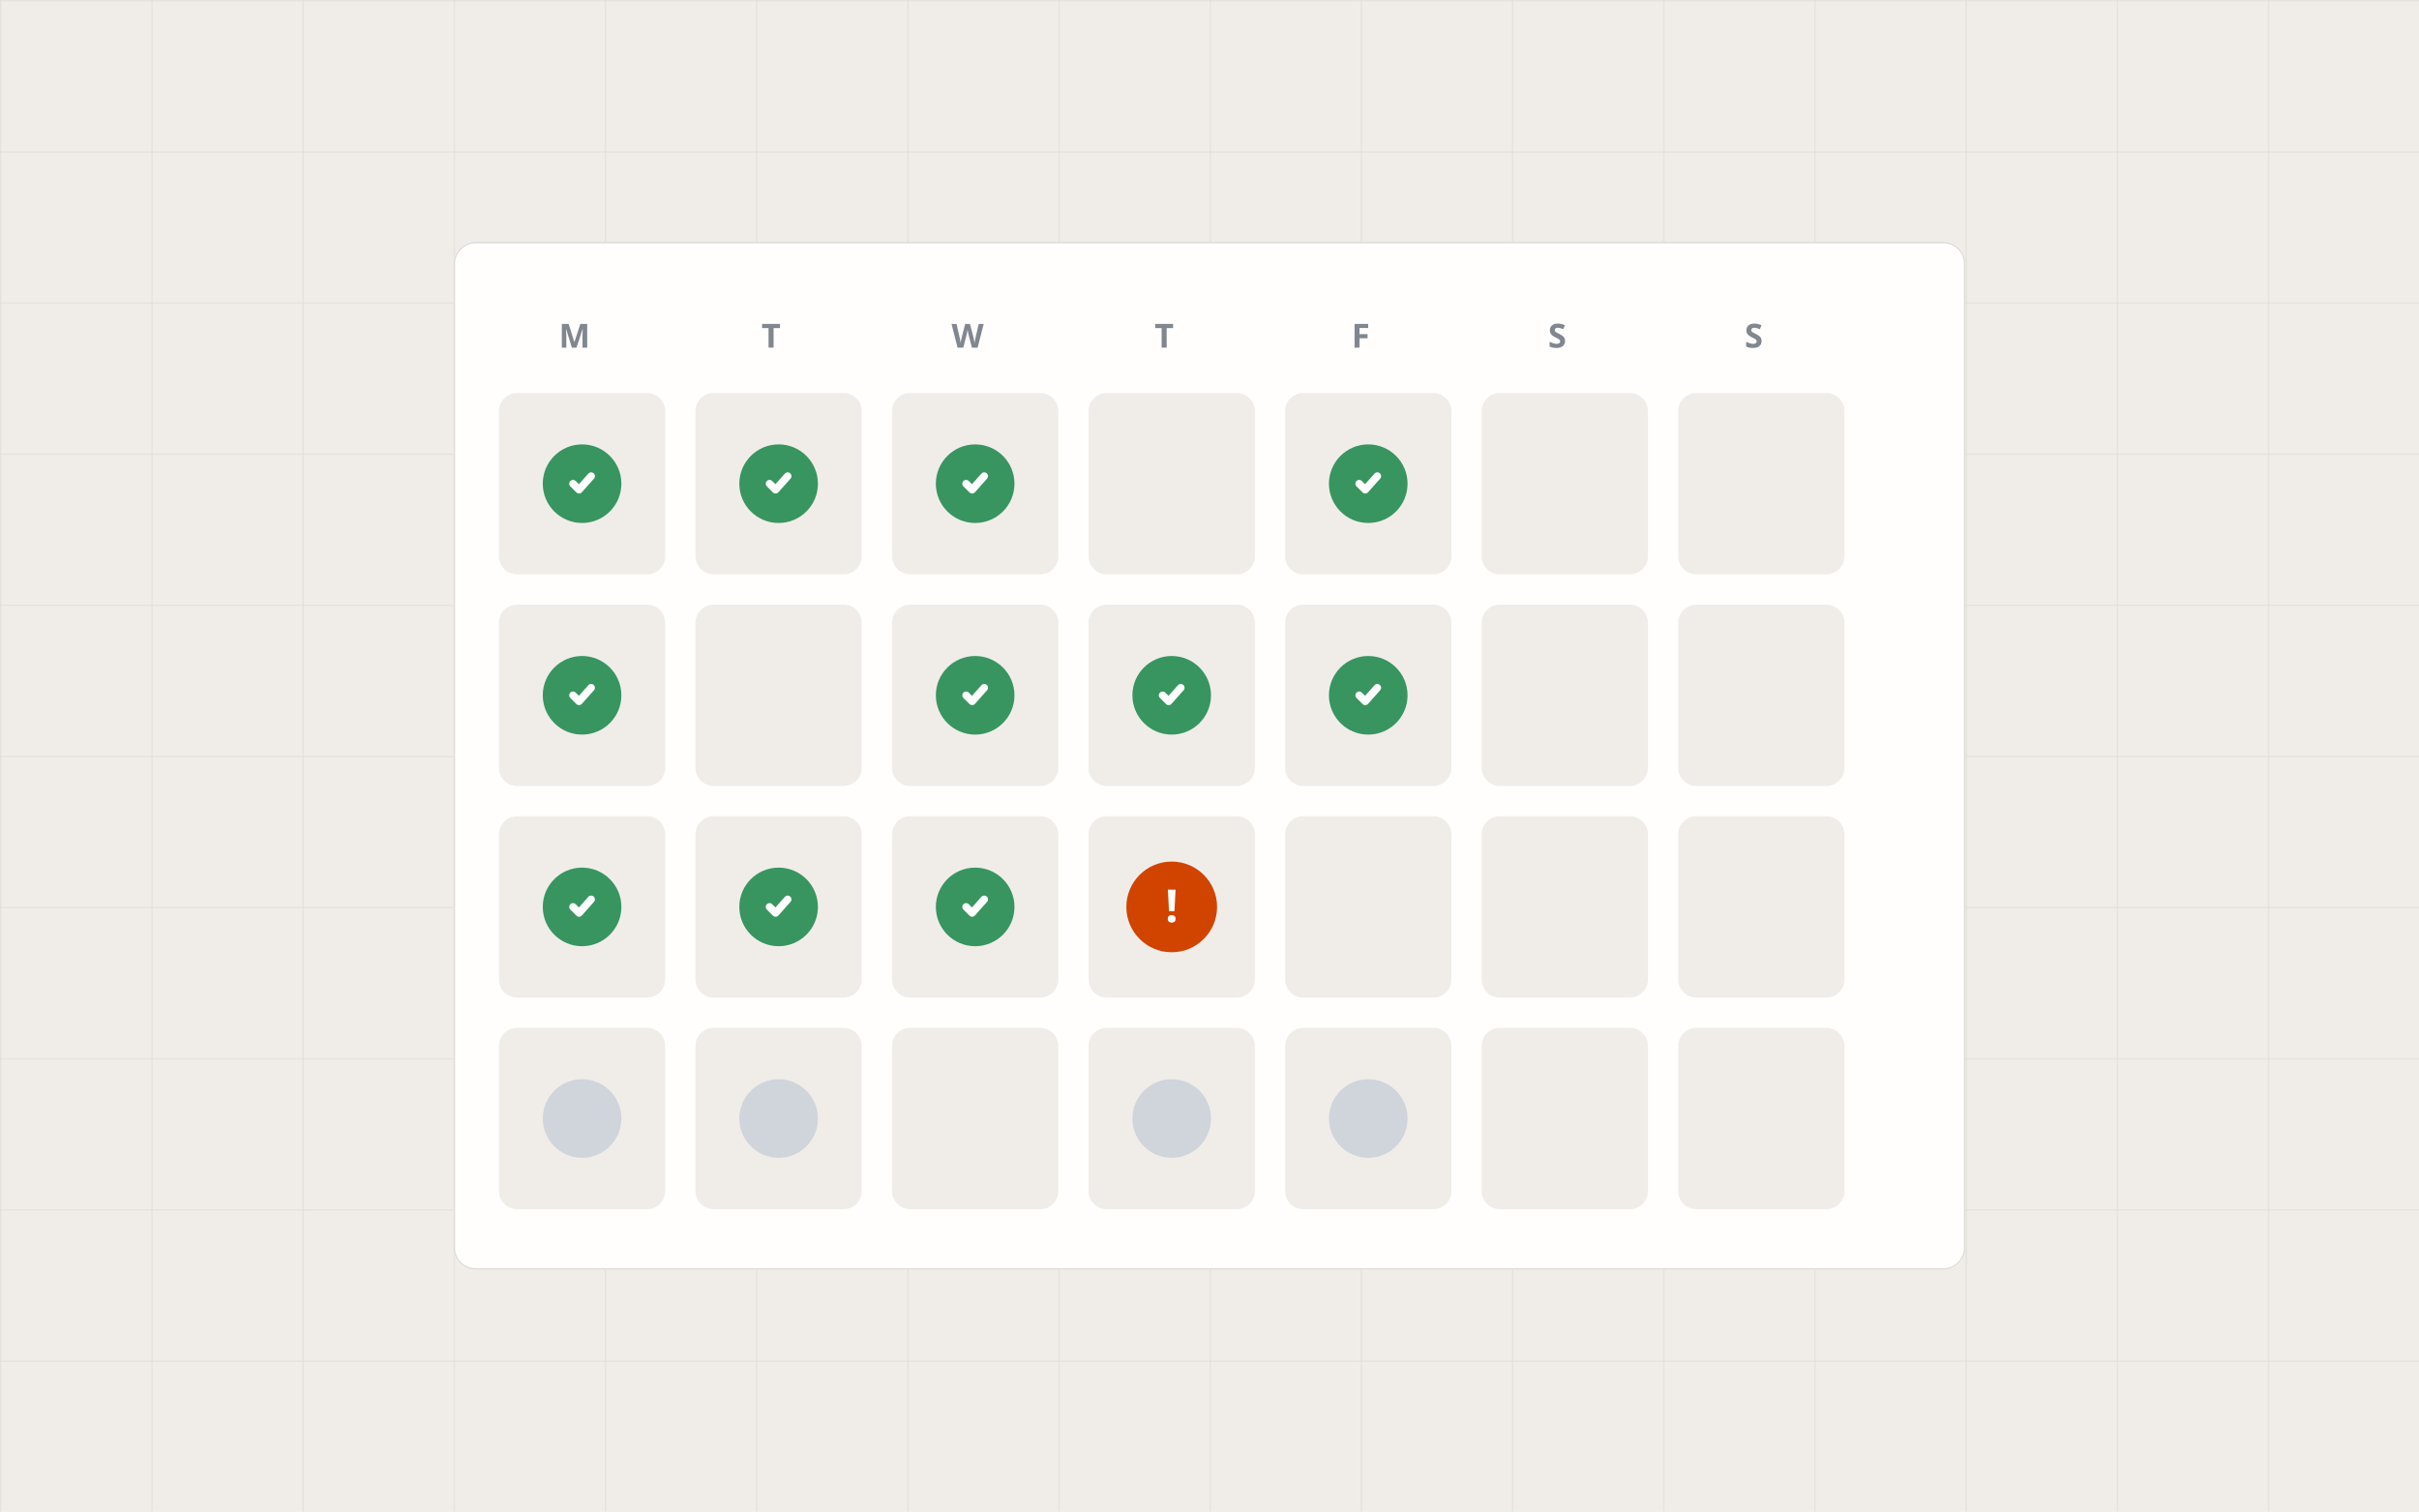
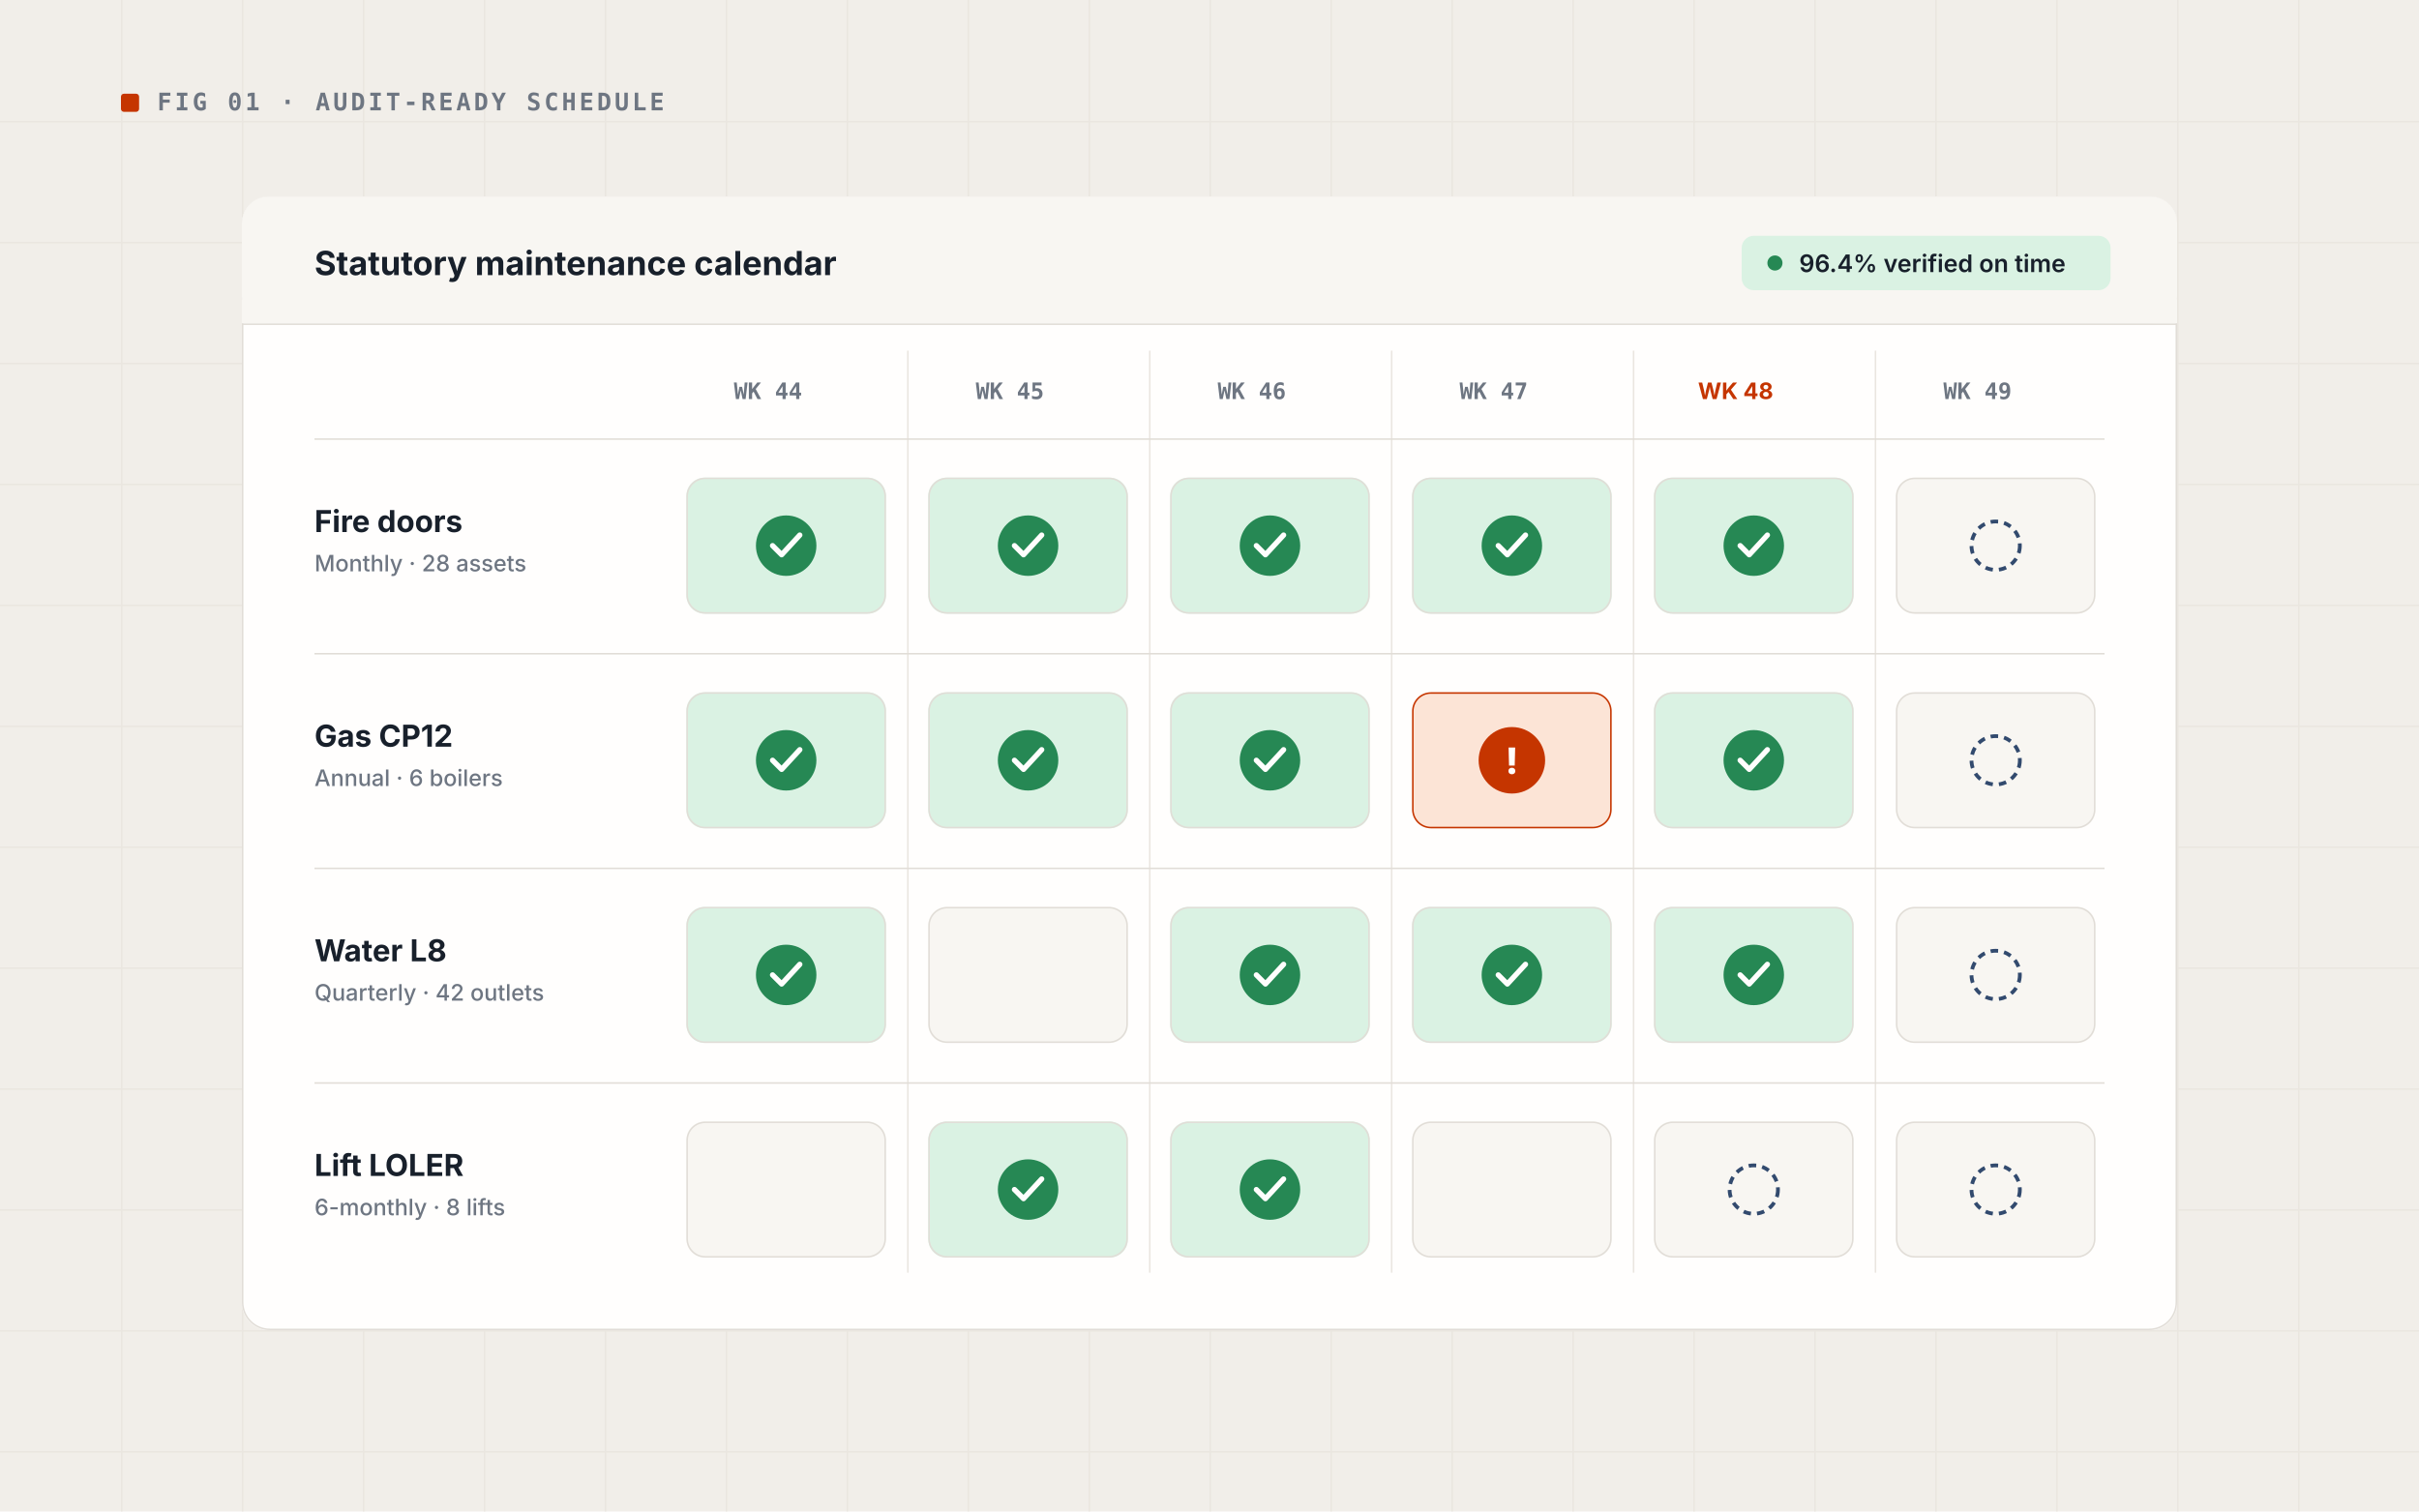
<svg xmlns="http://www.w3.org/2000/svg" viewBox="0 0 1600 1000" width="1600" height="1000">
-   <style>.s-bg{fill:#f8f6f3}.s-panel{fill:#fffefd}.s-sunk{fill:#f0ede9}.s-line{fill:#dfdcd7}.s-ink{fill:#1b222c}.s-muted{fill:#81878f}.s-faint{fill:#d0d4db}.s-acc{fill:#d14400}.s-acc2{fill:#ffdfca}.s-ok{fill:#389560}.s-ok2{fill:#d6f2de}.s-warn{fill:#e6ac3d}.s-warn2{fill:#fdedc9}.s-bad{fill:#cf4040}.s-bad2{fill:#ffe4e1}.s-data{fill:#384e6e}.s-data2{fill:#bfccdf}.s-skin{fill:#d6d3cf}.s-hair{fill:#1f2733}.s-hair2{fill:#7d838e}.s-stroke{fill:none;stroke:#dfdcd7}.s-stroke-ink{fill:none;stroke:#1b222c}.s-stroke-acc{fill:none;stroke:#d14400}.s-stroke-data{fill:none;stroke:#384e6e}.s-text{fill:#1b222c;font-family:system-ui,sans-serif}.s-text-muted{fill:#81878f;font-family:system-ui,sans-serif}.s-text-acc{fill:#d14400;font-family:system-ui,sans-serif}.s-num{fill:#1b222c;font-family:system-ui,sans-serif}.s-logo{fill:currentColor}.s-logo-text{fill:currentColor;font-family:system-ui,sans-serif}</style>
+   <style>.s-bg{fill:#f8f6f2}.s-panel{fill:#fffefd}.s-sunk{fill:#f1eee9}.s-line{fill:#e1ddd7}.s-grid{fill:#eae6e0}.s-ink{fill:#18202b}.s-ink-soft{fill:#3f4956}.s-muted{fill:#6e7682}.s-faint{fill:#cfd4dc}.s-acc{fill:#c53500}.s-acc2{fill:#fce4d6}.s-ok{fill:#268854}.s-ok2{fill:#daf2e3}.s-warn{fill:#cc8b18}.s-warn2{fill:#fcf0d2}.s-bad{fill:#c73434}.s-bad2{fill:#fce2e0}.s-data{fill:#324a6e}.s-data2{fill:#d2dce9}.s-stroke{fill:none;stroke:#e1ddd7}.s-stroke-grid{fill:none;stroke:#eae6e0}.s-stroke-ink{fill:none;stroke:#18202b}.s-stroke-panel{fill:none;stroke:#fffefd}.s-stroke-muted{fill:none;stroke:#6e7682}.s-stroke-acc{fill:none;stroke:#c53500}.s-stroke-ok{fill:none;stroke:#268854}.s-stroke-data{fill:none;stroke:#324a6e}.s-text{fill:#18202b;font-family:system-ui,-apple-system,sans-serif}.s-text-soft{fill:#3f4956;font-family:system-ui,-apple-system,sans-serif}.s-text-muted{fill:#6e7682;font-family:system-ui,-apple-system,sans-serif}.s-text-acc{fill:#c53500;font-family:system-ui,-apple-system,sans-serif}.s-text-on-acc{fill:#fffefd;font-family:system-ui,-apple-system,sans-serif}.s-text-mono{fill:#6e7682;font-family:ui-monospace,Menlo,monospace}.s-text-mono-ink{fill:#18202b;font-family:ui-monospace,Menlo,monospace}.s-num{fill:#18202b;font-family:system-ui,-apple-system,sans-serif}.s-logo{fill:currentColor}.s-logo-text{fill:currentColor;font-family:system-ui,-apple-system,sans-serif}</style>
  <rect x="0" y="0" width="1600" height="1000" class="s-sunk" />
-   <rect x="0" y="0" width="1" height="1000" class="s-line" opacity="0.6" />
-   <rect x="100" y="0" width="1" height="1000" class="s-line" opacity="0.6" />
-   <rect x="200" y="0" width="1" height="1000" class="s-line" opacity="0.6" />
-   <rect x="300" y="0" width="1" height="1000" class="s-line" opacity="0.6" />
-   <rect x="400" y="0" width="1" height="1000" class="s-line" opacity="0.6" />
-   <rect x="500" y="0" width="1" height="1000" class="s-line" opacity="0.6" />
-   <rect x="600" y="0" width="1" height="1000" class="s-line" opacity="0.6" />
-   <rect x="700" y="0" width="1" height="1000" class="s-line" opacity="0.6" />
-   <rect x="800" y="0" width="1" height="1000" class="s-line" opacity="0.6" />
-   <rect x="900" y="0" width="1" height="1000" class="s-line" opacity="0.6" />
-   <rect x="1000" y="0" width="1" height="1000" class="s-line" opacity="0.6" />
-   <rect x="1100" y="0" width="1" height="1000" class="s-line" opacity="0.6" />
-   <rect x="1200" y="0" width="1" height="1000" class="s-line" opacity="0.6" />
-   <rect x="1300" y="0" width="1" height="1000" class="s-line" opacity="0.6" />
-   <rect x="1400" y="0" width="1" height="1000" class="s-line" opacity="0.6" />
-   <rect x="1500" y="0" width="1" height="1000" class="s-line" opacity="0.6" />
-   <rect x="1600" y="0" width="1" height="1000" class="s-line" opacity="0.6" />
-   <rect x="0" y="0" width="1600" height="1" class="s-line" opacity="0.6" />
-   <rect x="0" y="100" width="1600" height="1" class="s-line" opacity="0.6" />
-   <rect x="0" y="200" width="1600" height="1" class="s-line" opacity="0.6" />
-   <rect x="0" y="300" width="1600" height="1" class="s-line" opacity="0.6" />
-   <rect x="0" y="400" width="1600" height="1" class="s-line" opacity="0.6" />
-   <rect x="0" y="500" width="1600" height="1" class="s-line" opacity="0.6" />
-   <rect x="0" y="600" width="1600" height="1" class="s-line" opacity="0.6" />
-   <rect x="0" y="700" width="1600" height="1" class="s-line" opacity="0.6" />
-   <rect x="0" y="800" width="1600" height="1" class="s-line" opacity="0.6" />
-   <rect x="0" y="900" width="1600" height="1" class="s-line" opacity="0.6" />
-   <rect x="0" y="1000" width="1600" height="1" class="s-line" opacity="0.6" />
-   <rect x="300" y="160" width="1000" height="680" rx="14" class="s-panel" />
-   <rect x="300.5" y="160.5" width="999" height="679" rx="14" class="s-stroke" />
-   <text x="380" y="230" font-size="22" font-weight="700" text-anchor="middle" class="s-text-muted">M</text>
-   <text x="510" y="230" font-size="22" font-weight="700" text-anchor="middle" class="s-text-muted">T</text>
-   <text x="640" y="230" font-size="22" font-weight="700" text-anchor="middle" class="s-text-muted">W</text>
-   <text x="770" y="230" font-size="22" font-weight="700" text-anchor="middle" class="s-text-muted">T</text>
-   <text x="900" y="230" font-size="22" font-weight="700" text-anchor="middle" class="s-text-muted">F</text>
-   <text x="1030" y="230" font-size="22" font-weight="700" text-anchor="middle" class="s-text-muted">S</text>
-   <text x="1160" y="230" font-size="22" font-weight="700" text-anchor="middle" class="s-text-muted">S</text>
-   <rect x="330" y="260" width="110" height="120" rx="12" class="s-sunk" />
-   <circle cx="385" cy="320" r="26" class="s-ok" />
-   <path d="M379 320l4 4 8-9" class="s-stroke-ink" style="stroke:var(--shot-panel,#fff)" stroke-width="5" stroke-linecap="round" stroke-linejoin="round" />
-   <rect x="460" y="260" width="110" height="120" rx="12" class="s-sunk" />
-   <circle cx="515" cy="320" r="26" class="s-ok" />
-   <path d="M509 320l4 4 8-9" class="s-stroke-ink" style="stroke:var(--shot-panel,#fff)" stroke-width="5" stroke-linecap="round" stroke-linejoin="round" />
-   <rect x="590" y="260" width="110" height="120" rx="12" class="s-sunk" />
-   <circle cx="645" cy="320" r="26" class="s-ok" />
-   <path d="M639 320l4 4 8-9" class="s-stroke-ink" style="stroke:var(--shot-panel,#fff)" stroke-width="5" stroke-linecap="round" stroke-linejoin="round" />
-   <rect x="720" y="260" width="110" height="120" rx="12" class="s-sunk" />
-   <rect x="850" y="260" width="110" height="120" rx="12" class="s-sunk" />
-   <circle cx="905" cy="320" r="26" class="s-ok" />
-   <path d="M899 320l4 4 8-9" class="s-stroke-ink" style="stroke:var(--shot-panel,#fff)" stroke-width="5" stroke-linecap="round" stroke-linejoin="round" />
-   <rect x="980" y="260" width="110" height="120" rx="12" class="s-sunk" />
-   <rect x="1110" y="260" width="110" height="120" rx="12" class="s-sunk" />
-   <rect x="330" y="400" width="110" height="120" rx="12" class="s-sunk" />
-   <circle cx="385" cy="460" r="26" class="s-ok" />
-   <path d="M379 460l4 4 8-9" class="s-stroke-ink" style="stroke:var(--shot-panel,#fff)" stroke-width="5" stroke-linecap="round" stroke-linejoin="round" />
-   <rect x="460" y="400" width="110" height="120" rx="12" class="s-sunk" />
-   <rect x="590" y="400" width="110" height="120" rx="12" class="s-sunk" />
-   <circle cx="645" cy="460" r="26" class="s-ok" />
-   <path d="M639 460l4 4 8-9" class="s-stroke-ink" style="stroke:var(--shot-panel,#fff)" stroke-width="5" stroke-linecap="round" stroke-linejoin="round" />
-   <rect x="720" y="400" width="110" height="120" rx="12" class="s-sunk" />
-   <circle cx="775" cy="460" r="26" class="s-ok" />
-   <path d="M769 460l4 4 8-9" class="s-stroke-ink" style="stroke:var(--shot-panel,#fff)" stroke-width="5" stroke-linecap="round" stroke-linejoin="round" />
-   <rect x="850" y="400" width="110" height="120" rx="12" class="s-sunk" />
-   <circle cx="905" cy="460" r="26" class="s-ok" />
-   <path d="M899 460l4 4 8-9" class="s-stroke-ink" style="stroke:var(--shot-panel,#fff)" stroke-width="5" stroke-linecap="round" stroke-linejoin="round" />
-   <rect x="980" y="400" width="110" height="120" rx="12" class="s-sunk" />
-   <rect x="1110" y="400" width="110" height="120" rx="12" class="s-sunk" />
-   <rect x="330" y="540" width="110" height="120" rx="12" class="s-sunk" />
-   <circle cx="385" cy="600" r="26" class="s-ok" />
-   <path d="M379 600l4 4 8-9" class="s-stroke-ink" style="stroke:var(--shot-panel,#fff)" stroke-width="5" stroke-linecap="round" stroke-linejoin="round" />
-   <rect x="460" y="540" width="110" height="120" rx="12" class="s-sunk" />
-   <circle cx="515" cy="600" r="26" class="s-ok" />
-   <path d="M509 600l4 4 8-9" class="s-stroke-ink" style="stroke:var(--shot-panel,#fff)" stroke-width="5" stroke-linecap="round" stroke-linejoin="round" />
-   <rect x="590" y="540" width="110" height="120" rx="12" class="s-sunk" />
-   <circle cx="645" cy="600" r="26" class="s-ok" />
-   <path d="M639 600l4 4 8-9" class="s-stroke-ink" style="stroke:var(--shot-panel,#fff)" stroke-width="5" stroke-linecap="round" stroke-linejoin="round" />
-   <rect x="720" y="540" width="110" height="120" rx="12" class="s-sunk" />
-   <circle cx="775" cy="600" r="26" class="s-faint" />
-   <circle cx="775" cy="600" r="30" class="s-acc" />
-   <text x="775" y="610" font-size="30" font-weight="800" text-anchor="middle" class="s-text" style="fill:var(--shot-panel,#fff)">!</text>
-   <rect x="850" y="540" width="110" height="120" rx="12" class="s-sunk" />
-   <rect x="980" y="540" width="110" height="120" rx="12" class="s-sunk" />
-   <rect x="1110" y="540" width="110" height="120" rx="12" class="s-sunk" />
-   <rect x="330" y="680" width="110" height="120" rx="12" class="s-sunk" />
-   <circle cx="385" cy="740" r="26" class="s-faint" />
-   <rect x="460" y="680" width="110" height="120" rx="12" class="s-sunk" />
-   <circle cx="515" cy="740" r="26" class="s-faint" />
-   <rect x="590" y="680" width="110" height="120" rx="12" class="s-sunk" />
-   <rect x="720" y="680" width="110" height="120" rx="12" class="s-sunk" />
-   <circle cx="775" cy="740" r="26" class="s-faint" />
-   <rect x="850" y="680" width="110" height="120" rx="12" class="s-sunk" />
-   <circle cx="905" cy="740" r="26" class="s-faint" />
-   <rect x="980" y="680" width="110" height="120" rx="12" class="s-sunk" />
-   <rect x="1110" y="680" width="110" height="120" rx="12" class="s-sunk" />
+   <rect x="80" y="0" width="1" height="1000" class="s-grid" />
+   <rect x="160" y="0" width="1" height="1000" class="s-grid" />
+   <rect x="240" y="0" width="1" height="1000" class="s-grid" />
+   <rect x="320" y="0" width="1" height="1000" class="s-grid" />
+   <rect x="400" y="0" width="1" height="1000" class="s-grid" />
+   <rect x="480" y="0" width="1" height="1000" class="s-grid" />
+   <rect x="560" y="0" width="1" height="1000" class="s-grid" />
+   <rect x="640" y="0" width="1" height="1000" class="s-grid" />
+   <rect x="720" y="0" width="1" height="1000" class="s-grid" />
+   <rect x="800" y="0" width="1" height="1000" class="s-grid" />
+   <rect x="880" y="0" width="1" height="1000" class="s-grid" />
+   <rect x="960" y="0" width="1" height="1000" class="s-grid" />
+   <rect x="1040" y="0" width="1" height="1000" class="s-grid" />
+   <rect x="1120" y="0" width="1" height="1000" class="s-grid" />
+   <rect x="1200" y="0" width="1" height="1000" class="s-grid" />
+   <rect x="1280" y="0" width="1" height="1000" class="s-grid" />
+   <rect x="1360" y="0" width="1" height="1000" class="s-grid" />
+   <rect x="1440" y="0" width="1" height="1000" class="s-grid" />
+   <rect x="1520" y="0" width="1" height="1000" class="s-grid" />
+   <rect x="0" y="80" width="1600" height="1" class="s-grid" />
+   <rect x="0" y="160" width="1600" height="1" class="s-grid" />
+   <rect x="0" y="240" width="1600" height="1" class="s-grid" />
+   <rect x="0" y="320" width="1600" height="1" class="s-grid" />
+   <rect x="0" y="400" width="1600" height="1" class="s-grid" />
+   <rect x="0" y="480" width="1600" height="1" class="s-grid" />
+   <rect x="0" y="560" width="1600" height="1" class="s-grid" />
+   <rect x="0" y="640" width="1600" height="1" class="s-grid" />
+   <rect x="0" y="720" width="1600" height="1" class="s-grid" />
+   <rect x="0" y="800" width="1600" height="1" class="s-grid" />
+   <rect x="0" y="880" width="1600" height="1" class="s-grid" />
+   <rect x="0" y="960" width="1600" height="1" class="s-grid" />
+   <rect x="80" y="62" width="12" height="12" rx="2" class="s-acc" />
+   <text x="104" y="73" font-size="16" font-weight="640" letter-spacing="2" class="s-text-mono">FIG 01 · AUDIT-READY SCHEDULE</text>
+   <rect x="160" y="130" width="1280" height="750" rx="18" class="s-panel" />
+   <rect x="160.5" y="130.5" width="1279" height="749" rx="18" class="s-stroke" />
+   <rect x="160" y="130" width="1280" height="84" rx="18" class="s-bg" />
+   <rect x="160" y="198" width="1280" height="16" class="s-bg" />
+   <rect x="160" y="214" width="1280" height="1" class="s-line" />
+   <text x="208" y="182" font-size="22" font-weight="720" class="s-text">Statutory maintenance calendar</text>
+   <rect x="1152" y="156" width="244" height="36" rx="8" class="s-ok2" />
+   <circle cx="1174" cy="174" r="5" class="s-ok" />
+   <text x="1190" y="180" font-size="16" font-weight="640" class="s-text">96.4% verified on time</text>
+   <text x="508" y="264" font-size="15" font-weight="700" text-anchor="middle" class="s-text-mono">WK 44</text>
+   <text x="668" y="264" font-size="15" font-weight="700" text-anchor="middle" class="s-text-mono">WK 45</text>
+   <rect x="600" y="232" width="1" height="610" class="s-grid" />
+   <text x="828" y="264" font-size="15" font-weight="700" text-anchor="middle" class="s-text-mono">WK 46</text>
+   <rect x="760" y="232" width="1" height="610" class="s-grid" />
+   <text x="988" y="264" font-size="15" font-weight="700" text-anchor="middle" class="s-text-mono">WK 47</text>
+   <rect x="920" y="232" width="1" height="610" class="s-grid" />
+   <text x="1148" y="264" font-size="15" font-weight="700" text-anchor="middle" class="s-text-acc">WK 48</text>
+   <rect x="1080" y="232" width="1" height="610" class="s-grid" />
+   <text x="1308" y="264" font-size="15" font-weight="700" text-anchor="middle" class="s-text-mono">WK 49</text>
+   <rect x="1240" y="232" width="1" height="610" class="s-grid" />
+   <rect x="208" y="290" width="1184" height="1" class="s-line" />
+   <text x="208" y="352" font-size="20" font-weight="700" class="s-text">Fire doors</text>
+   <text x="208" y="378" font-size="15" font-weight="500" class="s-text-muted">Monthly · 28 assets</text>
+   <rect x="454" y="316" width="132" height="90" rx="12" class="s-ok2" />
+   <rect x="454.5" y="316.5" width="131" height="89" rx="12" class="s-stroke" />
+   <circle cx="520" cy="361" r="20" class="s-ok" />
+   <path d="M511 361l6 6 12-13" class="s-stroke-panel" stroke-width="3.5" stroke-linecap="round" stroke-linejoin="round" />
+   <rect x="614" y="316" width="132" height="90" rx="12" class="s-ok2" />
+   <rect x="614.5" y="316.5" width="131" height="89" rx="12" class="s-stroke" />
+   <circle cx="680" cy="361" r="20" class="s-ok" />
+   <path d="M671 361l6 6 12-13" class="s-stroke-panel" stroke-width="3.5" stroke-linecap="round" stroke-linejoin="round" />
+   <rect x="774" y="316" width="132" height="90" rx="12" class="s-ok2" />
+   <rect x="774.5" y="316.5" width="131" height="89" rx="12" class="s-stroke" />
+   <circle cx="840" cy="361" r="20" class="s-ok" />
+   <path d="M831 361l6 6 12-13" class="s-stroke-panel" stroke-width="3.5" stroke-linecap="round" stroke-linejoin="round" />
+   <rect x="934" y="316" width="132" height="90" rx="12" class="s-ok2" />
+   <rect x="934.5" y="316.5" width="131" height="89" rx="12" class="s-stroke" />
+   <circle cx="1000" cy="361" r="20" class="s-ok" />
+   <path d="M991 361l6 6 12-13" class="s-stroke-panel" stroke-width="3.5" stroke-linecap="round" stroke-linejoin="round" />
+   <rect x="1094" y="316" width="132" height="90" rx="12" class="s-ok2" />
+   <rect x="1094.5" y="316.5" width="131" height="89" rx="12" class="s-stroke" />
+   <circle cx="1160" cy="361" r="20" class="s-ok" />
+   <path d="M1151 361l6 6 12-13" class="s-stroke-panel" stroke-width="3.5" stroke-linecap="round" stroke-linejoin="round" />
+   <rect x="1254" y="316" width="132" height="90" rx="12" class="s-bg" />
+   <rect x="1254.5" y="316.5" width="131" height="89" rx="12" class="s-stroke" />
+   <circle cx="1320" cy="361" r="16" class="s-stroke-data" stroke-width="2.5" stroke-dasharray="5 4" />
+   <rect x="208" y="432" width="1184" height="1" class="s-line" />
+   <text x="208" y="494" font-size="20" font-weight="700" class="s-text">Gas CP12</text>
+   <text x="208" y="520" font-size="15" font-weight="500" class="s-text-muted">Annual · 6 boilers</text>
+   <rect x="454" y="458" width="132" height="90" rx="12" class="s-ok2" />
+   <rect x="454.5" y="458.5" width="131" height="89" rx="12" class="s-stroke" />
+   <circle cx="520" cy="503" r="20" class="s-ok" />
+   <path d="M511 503l6 6 12-13" class="s-stroke-panel" stroke-width="3.5" stroke-linecap="round" stroke-linejoin="round" />
+   <rect x="614" y="458" width="132" height="90" rx="12" class="s-ok2" />
+   <rect x="614.5" y="458.5" width="131" height="89" rx="12" class="s-stroke" />
+   <circle cx="680" cy="503" r="20" class="s-ok" />
+   <path d="M671 503l6 6 12-13" class="s-stroke-panel" stroke-width="3.5" stroke-linecap="round" stroke-linejoin="round" />
+   <rect x="774" y="458" width="132" height="90" rx="12" class="s-ok2" />
+   <rect x="774.5" y="458.5" width="131" height="89" rx="12" class="s-stroke" />
+   <circle cx="840" cy="503" r="20" class="s-ok" />
+   <path d="M831 503l6 6 12-13" class="s-stroke-panel" stroke-width="3.5" stroke-linecap="round" stroke-linejoin="round" />
+   <rect x="934" y="458" width="132" height="90" rx="12" class="s-acc2" />
+   <rect x="934.5" y="458.5" width="131" height="89" rx="12" class="s-stroke-acc" />
+   <circle cx="1000" cy="503" r="22" class="s-acc" />
+   <text x="1000" y="512" font-size="24" font-weight="800" text-anchor="middle" class="s-text-on-acc">!</text>
+   <rect x="1094" y="458" width="132" height="90" rx="12" class="s-ok2" />
+   <rect x="1094.5" y="458.5" width="131" height="89" rx="12" class="s-stroke" />
+   <circle cx="1160" cy="503" r="20" class="s-ok" />
+   <path d="M1151 503l6 6 12-13" class="s-stroke-panel" stroke-width="3.5" stroke-linecap="round" stroke-linejoin="round" />
+   <rect x="1254" y="458" width="132" height="90" rx="12" class="s-bg" />
+   <rect x="1254.5" y="458.5" width="131" height="89" rx="12" class="s-stroke" />
+   <circle cx="1320" cy="503" r="16" class="s-stroke-data" stroke-width="2.5" stroke-dasharray="5 4" />
+   <rect x="208" y="574" width="1184" height="1" class="s-line" />
+   <text x="208" y="636" font-size="20" font-weight="700" class="s-text">Water L8</text>
+   <text x="208" y="662" font-size="15" font-weight="500" class="s-text-muted">Quarterly · 42 outlets</text>
+   <rect x="454" y="600" width="132" height="90" rx="12" class="s-ok2" />
+   <rect x="454.5" y="600.5" width="131" height="89" rx="12" class="s-stroke" />
+   <circle cx="520" cy="645" r="20" class="s-ok" />
+   <path d="M511 645l6 6 12-13" class="s-stroke-panel" stroke-width="3.5" stroke-linecap="round" stroke-linejoin="round" />
+   <rect x="614" y="600" width="132" height="90" rx="12" class="s-bg" />
+   <rect x="614.5" y="600.5" width="131" height="89" rx="12" class="s-stroke" />
+   <rect x="774" y="600" width="132" height="90" rx="12" class="s-ok2" />
+   <rect x="774.5" y="600.5" width="131" height="89" rx="12" class="s-stroke" />
+   <circle cx="840" cy="645" r="20" class="s-ok" />
+   <path d="M831 645l6 6 12-13" class="s-stroke-panel" stroke-width="3.5" stroke-linecap="round" stroke-linejoin="round" />
+   <rect x="934" y="600" width="132" height="90" rx="12" class="s-ok2" />
+   <rect x="934.5" y="600.5" width="131" height="89" rx="12" class="s-stroke" />
+   <circle cx="1000" cy="645" r="20" class="s-ok" />
+   <path d="M991 645l6 6 12-13" class="s-stroke-panel" stroke-width="3.5" stroke-linecap="round" stroke-linejoin="round" />
+   <rect x="1094" y="600" width="132" height="90" rx="12" class="s-ok2" />
+   <rect x="1094.5" y="600.5" width="131" height="89" rx="12" class="s-stroke" />
+   <circle cx="1160" cy="645" r="20" class="s-ok" />
+   <path d="M1151 645l6 6 12-13" class="s-stroke-panel" stroke-width="3.5" stroke-linecap="round" stroke-linejoin="round" />
+   <rect x="1254" y="600" width="132" height="90" rx="12" class="s-bg" />
+   <rect x="1254.5" y="600.5" width="131" height="89" rx="12" class="s-stroke" />
+   <circle cx="1320" cy="645" r="16" class="s-stroke-data" stroke-width="2.5" stroke-dasharray="5 4" />
+   <rect x="208" y="716" width="1184" height="1" class="s-line" />
+   <text x="208" y="778" font-size="20" font-weight="700" class="s-text">Lift LOLER</text>
+   <text x="208" y="804" font-size="15" font-weight="500" class="s-text-muted">6-monthly · 8 lifts</text>
+   <rect x="454" y="742" width="132" height="90" rx="12" class="s-bg" />
+   <rect x="454.5" y="742.5" width="131" height="89" rx="12" class="s-stroke" />
+   <rect x="614" y="742" width="132" height="90" rx="12" class="s-ok2" />
+   <rect x="614.5" y="742.5" width="131" height="89" rx="12" class="s-stroke" />
+   <circle cx="680" cy="787" r="20" class="s-ok" />
+   <path d="M671 787l6 6 12-13" class="s-stroke-panel" stroke-width="3.5" stroke-linecap="round" stroke-linejoin="round" />
+   <rect x="774" y="742" width="132" height="90" rx="12" class="s-ok2" />
+   <rect x="774.5" y="742.5" width="131" height="89" rx="12" class="s-stroke" />
+   <circle cx="840" cy="787" r="20" class="s-ok" />
+   <path d="M831 787l6 6 12-13" class="s-stroke-panel" stroke-width="3.5" stroke-linecap="round" stroke-linejoin="round" />
+   <rect x="934" y="742" width="132" height="90" rx="12" class="s-bg" />
+   <rect x="934.5" y="742.5" width="131" height="89" rx="12" class="s-stroke" />
+   <rect x="1094" y="742" width="132" height="90" rx="12" class="s-bg" />
+   <rect x="1094.5" y="742.5" width="131" height="89" rx="12" class="s-stroke" />
+   <circle cx="1160" cy="787" r="16" class="s-stroke-data" stroke-width="2.5" stroke-dasharray="5 4" />
+   <rect x="1254" y="742" width="132" height="90" rx="12" class="s-bg" />
+   <rect x="1254.5" y="742.5" width="131" height="89" rx="12" class="s-stroke" />
+   <circle cx="1320" cy="787" r="16" class="s-stroke-data" stroke-width="2.5" stroke-dasharray="5 4" />
</svg>
